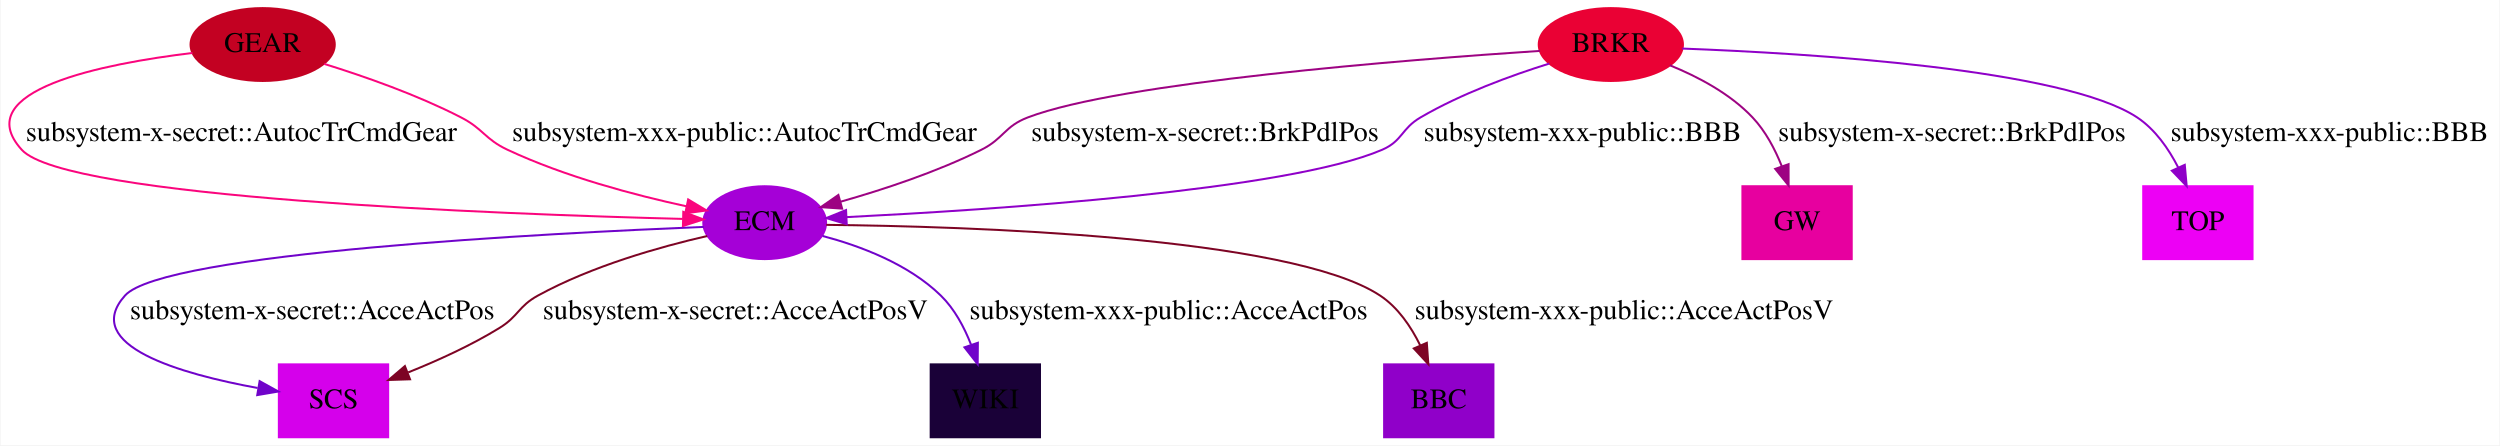
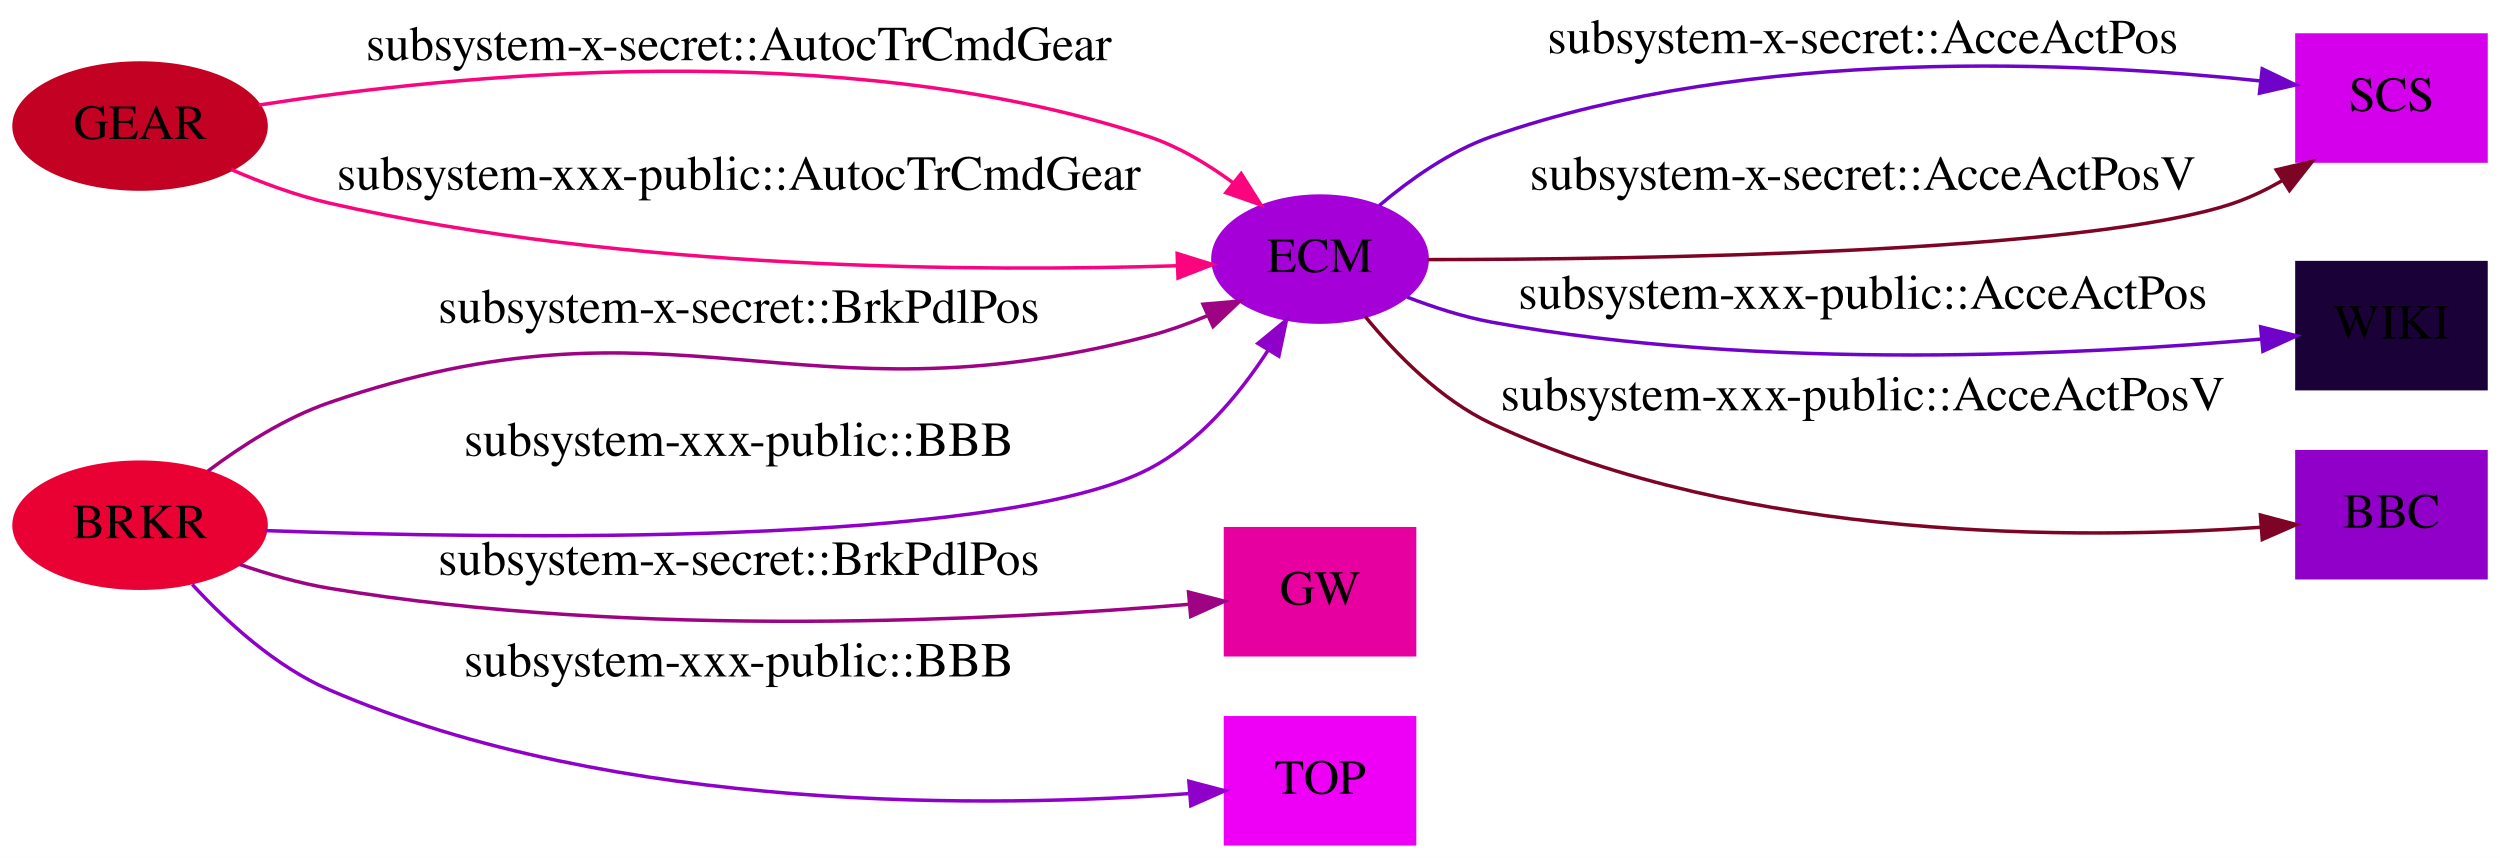
- <svg xmlns="http://www.w3.org/2000/svg" width="1235pt" height="220pt" viewBox="0.00 0.00 1234.50 220.00">
-   <g id="graph0" class="graph" transform="scale(1 1) rotate(0) translate(4 216)">
-     <polygon fill="white" stroke="none" points="-4,4 -4,-216 1230.5,-216 1230.5,4 -4,4" />
+ <svg xmlns="http://www.w3.org/2000/svg" width="714pt" height="245pt" viewBox="0.00 0.00 714.00 245.00">
+   <g id="graph0" class="graph" transform="scale(1 1) rotate(0) translate(4 241)">
+     <polygon fill="white" stroke="none" points="-4,4 -4,-241 710,-241 710,4 -4,4" />
    <g id="node1" class="node">
-       <ellipse fill="#a500d7" stroke="#a500d7" cx="373.503" cy="-106" rx="30.321" ry="18" />
-       <text text-anchor="middle" x="373.503" y="-102.3" font-family="Times,serif" font-size="14.00">ECM</text>
+       <ellipse fill="#a500d7" stroke="#a500d7" cx="373" cy="-167" rx="30.595" ry="18" />
+       <text text-anchor="middle" x="373" y="-163.3" font-family="Times,serif" font-size="14.00">ECM</text>
    </g>
    <g id="node2" class="node">
-       <polygon fill="#d500eb" stroke="#d500eb" points="187.503,-36 133.503,-36 133.503,-0 187.503,-0 187.503,-36" />
-       <text text-anchor="middle" x="160.503" y="-14.3" font-family="Times,serif" font-size="14.00">SCS</text>
+       <polygon fill="#d500eb" stroke="#d500eb" points="706,-231 652,-231 652,-195 706,-195 706,-231" />
+       <text text-anchor="middle" x="679" y="-209.3" font-family="Times,serif" font-size="14.00">SCS</text>
    </g>
    <g id="edge1" class="edge">
-       <path fill="none" stroke="#7003ca" d="M343.398,-103.907C268.124,-100.865 76.396,-91.101 57.503,-70 35.421,-45.337 85.218,-31.221 123.004,-24.34" />
-       <polygon fill="#7003ca" stroke="#7003ca" points="124.004,-27.72 133.273,-22.588 122.827,-20.82 124.004,-27.72" />
-       <text text-anchor="middle" x="150.003" y="-58.3" font-family="Times,serif" font-size="14.00">subsystem-x-secret::AcceActPos</text>
+       <path fill="none" stroke="#7003ca" d="M389.924,-182.315C398.665,-189.702 410.123,-197.846 422,-202 496.484,-228.054 590.657,-223.283 641.473,-217.896" />
+       <polygon fill="#7003ca" stroke="#7003ca" points="642.092,-221.349 651.636,-216.748 641.306,-214.393 642.092,-221.349" />
+       <text text-anchor="middle" x="528" y="-225.8" font-family="Times,serif" font-size="14.00">subsystem-x-secret::AcceActPos</text>
    </g>
    <g id="edge2" class="edge">
-       <path fill="none" stroke="#7d0424" d="M345.111,-99.414C321.695,-94.052 288.121,-84.589 261.503,-70 251.822,-64.694 251.905,-59.786 242.503,-54 228.472,-45.365 211.933,-37.861 197.398,-32.039" />
-       <polygon fill="#7d0424" stroke="#7d0424" points="198.299,-28.634 187.71,-28.284 195.769,-35.161 198.299,-28.634" />
-       <text text-anchor="middle" x="359.003" y="-58.3" font-family="Times,serif" font-size="14.00">subsystem-x-secret::AcceActPosV</text>
+       <path fill="none" stroke="#7d0424" d="M403.693,-166.859C462.602,-166.899 592.178,-168.678 634,-183 638.674,-184.601 643.314,-186.84 647.73,-189.382" />
+       <polygon fill="#7d0424" stroke="#7d0424" points="646.106,-192.497 656.421,-194.917 649.866,-186.593 646.106,-192.497" />
+       <text text-anchor="middle" x="528" y="-186.8" font-family="Times,serif" font-size="14.00">subsystem-x-secret::AcceActPosV</text>
    </g>
    <g id="node6" class="node">
-       <polygon fill="#1a0138" stroke="#1a0138" points="509.503,-36 455.503,-36 455.503,-0 509.503,-0 509.503,-36" />
-       <text text-anchor="middle" x="482.503" y="-14.3" font-family="Times,serif" font-size="14.00">WIKI</text>
+       <polygon fill="#1a0138" stroke="#1a0138" points="706,-166 652,-166 652,-130 706,-130 706,-166" />
+       <text text-anchor="middle" x="679" y="-144.3" font-family="Times,serif" font-size="14.00">WIKI</text>
    </g>
    <g id="edge6" class="edge">
-       <path fill="none" stroke="#7003ca" d="M402.073,-99.439C420.744,-94.504 444.537,-85.575 460.503,-70 467.25,-63.418 472.052,-54.427 475.411,-45.826" />
-       <polygon fill="#7003ca" stroke="#7003ca" points="478.821,-46.67 478.721,-36.076 472.192,-44.42 478.821,-46.67" />
-       <text text-anchor="middle" x="573.003" y="-58.3" font-family="Times,serif" font-size="14.00">subsystem-xxx-public::AcceActPos</text>
+       <path fill="none" stroke="#7003ca" d="M397.942,-156.121C405.482,-153.217 413.946,-150.477 422,-149 499.341,-134.819 592.047,-139.761 641.945,-144.167" />
+       <polygon fill="#7003ca" stroke="#7003ca" points="641.641,-147.654 651.921,-145.093 642.287,-140.684 641.641,-147.654" />
+       <text text-anchor="middle" x="528" y="-152.8" font-family="Times,serif" font-size="14.00">subsystem-xxx-public::AcceActPos</text>
    </g>
    <g id="node7" class="node">
-       <polygon fill="#9000c9" stroke="#9000c9" points="733.503,-36 679.503,-36 679.503,-0 733.503,-0 733.503,-36" />
-       <text text-anchor="middle" x="706.503" y="-14.3" font-family="Times,serif" font-size="14.00">BBC</text>
+       <polygon fill="#9000c9" stroke="#9000c9" points="706,-112 652,-112 652,-76 706,-76 706,-112" />
+       <text text-anchor="middle" x="679" y="-90.3" font-family="Times,serif" font-size="14.00">BBC</text>
    </g>
    <g id="edge7" class="edge">
-       <path fill="none" stroke="#7d0424" d="M403.908,-104.92C471.764,-104.206 633.077,-99.374 677.503,-70 686.331,-64.163 692.771,-54.662 697.306,-45.434" />
-       <polygon fill="#7d0424" stroke="#7d0424" points="700.595,-46.647 701.363,-36.08 694.173,-43.862 700.595,-46.647" />
-       <text text-anchor="middle" x="798.003" y="-58.3" font-family="Times,serif" font-size="14.00">subsystem-xxx-public::AcceActPosV</text>
+       <path fill="none" stroke="#7d0424" d="M385.903,-150.6C394.615,-139.951 407.425,-126.827 422,-120 494.289,-86.14 590.388,-86.882 641.838,-90.417" />
+       <polygon fill="#7d0424" stroke="#7d0424" points="641.576,-93.907 651.813,-91.177 642.108,-86.928 641.576,-93.907" />
+       <text text-anchor="middle" x="528" y="-123.8" font-family="Times,serif" font-size="14.00">subsystem-xxx-public::AcceActPosV</text>
    </g>
    <g id="node3" class="node">
-       <ellipse fill="#c30122" stroke="#c30122" cx="125.503" cy="-194" rx="35.619" ry="18" />
-       <text text-anchor="middle" x="125.503" y="-190.3" font-family="Times,serif" font-size="14.00">GEAR</text>
+       <ellipse fill="#c30122" stroke="#c30122" cx="36" cy="-205" rx="35.995" ry="18" />
+       <text text-anchor="middle" x="36" y="-201.3" font-family="Times,serif" font-size="14.00">GEAR</text>
    </g>
    <g id="edge3" class="edge">
-       <path fill="none" stroke="#fa057d" d="M90.854,-189.837C46.872,-184.548 -20.26,-171.437 6.503,-142 28.143,-118.198 242.13,-110.195 333.013,-107.856" />
-       <polygon fill="#fa057d" stroke="#fa057d" points="333.299,-111.35 343.209,-107.604 333.126,-104.352 333.299,-111.35" />
-       <text text-anchor="middle" x="115.003" y="-146.3" font-family="Times,serif" font-size="14.00">subsystem-x-secret::AutocTrCmdGear</text>
+       <path fill="none" stroke="#fa057d" d="M69.908,-210.994C124.386,-219.539 236.03,-231.176 324,-202 332.584,-199.153 340.919,-194.15 348.168,-188.802" />
+       <polygon fill="#fa057d" stroke="#fa057d" points="350.48,-191.436 356.13,-182.474 346.124,-185.956 350.48,-191.436" />
+       <text text-anchor="middle" x="207" y="-223.8" font-family="Times,serif" font-size="14.00">subsystem-x-secret::AutocTrCmdGear</text>
    </g>
    <g id="edge8" class="edge">
-       <path fill="none" stroke="#fa057d" d="M155.954,-184.416C175.751,-178.286 201.818,-169.163 223.503,-158 234.575,-152.3 235.228,-147.285 246.503,-142 274.839,-128.717 309.168,-119.634 334.987,-114.056" />
-       <polygon fill="#fa057d" stroke="#fa057d" points="335.708,-117.481 344.785,-112.019 334.282,-110.628 335.708,-117.481" />
-       <text text-anchor="middle" x="363.503" y="-146.3" font-family="Times,serif" font-size="14.00">subsystem-xxx-public::AutocTrCmdGear</text>
+       <path fill="none" stroke="#fa057d" d="M62.037,-192.578C70.689,-188.837 80.58,-185.157 90,-183 174.648,-163.62 277.127,-163.396 332.262,-165.099" />
+       <polygon fill="#fa057d" stroke="#fa057d" points="332.2,-168.599 342.315,-165.448 332.443,-161.603 332.2,-168.599" />
+       <text text-anchor="middle" x="207" y="-186.8" font-family="Times,serif" font-size="14.00">subsystem-xxx-public::AutocTrCmdGear</text>
    </g>
    <g id="node4" class="node">
-       <ellipse fill="#ea0134" stroke="#ea0134" cx="791.503" cy="-194" rx="35.619" ry="18" />
-       <text text-anchor="middle" x="791.503" y="-190.3" font-family="Times,serif" font-size="14.00">BRKR</text>
+       <ellipse fill="#ea0134" stroke="#ea0134" cx="36" cy="-91" rx="35.995" ry="18" />
+       <text text-anchor="middle" x="36" y="-87.3" font-family="Times,serif" font-size="14.00">BRKR</text>
    </g>
    <g id="edge5" class="edge">
-       <path fill="none" stroke="#9d0382" d="M756.528,-190.865C690.277,-186.476 549.035,-175.366 503.503,-158 491.868,-153.562 491.65,-147.55 480.503,-142 458.401,-130.995 432.056,-122.328 411.039,-116.372" />
-       <polygon fill="#9d0382" stroke="#9d0382" points="411.761,-112.941 401.191,-113.667 409.907,-119.691 411.761,-112.941" />
-       <text text-anchor="middle" x="591.003" y="-146.3" font-family="Times,serif" font-size="14.00">subsystem-x-secret::BrkPdlPos</text>
+       <path fill="none" stroke="#9d0382" d="M55.391,-106.483C65.065,-113.723 77.492,-121.683 90,-126 188.633,-160.041 223.042,-118.641 324,-145 329.543,-146.447 335.241,-148.499 340.687,-150.774" />
+       <polygon fill="#9d0382" stroke="#9d0382" points="339.576,-154.112 350.131,-155.028 342.451,-147.73 339.576,-154.112" />
+       <text text-anchor="middle" x="207" y="-148.8" font-family="Times,serif" font-size="14.00">subsystem-x-secret::BrkPdlPos</text>
    </g>
    <g id="edge10" class="edge">
-       <path fill="none" stroke="#8f00c8" d="M761.11,-184.608C742.098,-178.663 717.508,-169.672 697.503,-158 687.968,-152.437 688.641,-146.371 678.503,-142 631.854,-121.887 485.563,-112.321 413.889,-108.747" />
-       <polygon fill="#8f00c8" stroke="#8f00c8" points="414.034,-105.25 403.876,-108.262 413.695,-112.242 414.034,-105.25" />
-       <text text-anchor="middle" x="777.503" y="-146.3" font-family="Times,serif" font-size="14.00">subsystem-xxx-public::BBB</text>
+       <path fill="none" stroke="#8f00c8" d="M71.776,-89.459C138.34,-87.07 280.972,-84.824 324,-107 338.408,-114.426 349.952,-128.319 358.106,-140.868" />
+       <polygon fill="#8f00c8" stroke="#8f00c8" points="355.257,-142.921 363.436,-149.656 361.242,-139.291 355.257,-142.921" />
+       <text text-anchor="middle" x="207" y="-110.8" font-family="Times,serif" font-size="14.00">subsystem-xxx-public::BBB</text>
    </g>
    <g id="node5" class="node">
-       <polygon fill="#e7009f" stroke="#e7009f" points="910.503,-124 856.503,-124 856.503,-88 910.503,-88 910.503,-124" />
-       <text text-anchor="middle" x="883.503" y="-102.3" font-family="Times,serif" font-size="14.00">GW</text>
+       <polygon fill="#e7009f" stroke="#e7009f" points="400,-90 346,-90 346,-54 400,-54 400,-90" />
+       <text text-anchor="middle" x="373" y="-68.3" font-family="Times,serif" font-size="14.00">GW</text>
    </g>
    <g id="edge4" class="edge">
-       <path fill="none" stroke="#9d0382" d="M820.646,-183.753C834.491,-178.14 850.397,-169.751 861.503,-158 867.883,-151.25 872.576,-142.361 875.949,-133.897" />
-       <polygon fill="#9d0382" stroke="#9d0382" points="879.304,-134.905 879.323,-124.31 872.701,-132.58 879.304,-134.905" />
-       <text text-anchor="middle" x="960.003" y="-146.3" font-family="Times,serif" font-size="14.00">subsystem-x-secret::BrkPdlPos</text>
+       <path fill="none" stroke="#9d0382" d="M64.346,-79.833C72.465,-77.034 81.469,-74.425 90,-73 177.148,-58.446 281.569,-63.915 335.6,-68.409" />
+       <polygon fill="#9d0382" stroke="#9d0382" points="335.448,-71.909 345.714,-69.289 336.055,-64.935 335.448,-71.909" />
+       <text text-anchor="middle" x="207" y="-76.8" font-family="Times,serif" font-size="14.00">subsystem-x-secret::BrkPdlPos</text>
    </g>
    <g id="node8" class="node">
-       <polygon fill="#ed00f5" stroke="#ed00f5" points="1108.5,-124 1054.5,-124 1054.5,-88 1108.5,-88 1108.5,-124" />
-       <text text-anchor="middle" x="1081.5" y="-102.3" font-family="Times,serif" font-size="14.00">TOP</text>
+       <polygon fill="#ed00f5" stroke="#ed00f5" points="400,-36 346,-36 346,-0 400,-0 400,-36" />
+       <text text-anchor="middle" x="373" y="-14.3" font-family="Times,serif" font-size="14.00">TOP</text>
    </g>
    <g id="edge9" class="edge">
-       <path fill="none" stroke="#8f00c8" d="M826.759,-192.014C889.039,-189.666 1015.37,-182.008 1051.5,-158 1060.39,-152.093 1067.01,-142.579 1071.73,-133.36" />
-       <polygon fill="#8f00c8" stroke="#8f00c8" points="1075.03,-134.574 1075.98,-124.022 1068.65,-131.672 1075.03,-134.574" />
-       <text text-anchor="middle" x="1146.5" y="-146.3" font-family="Times,serif" font-size="14.00">subsystem-xxx-public::BBB</text>
+       <path fill="none" stroke="#8f00c8" d="M50.902,-74.082C60.653,-63.496 74.652,-50.647 90,-44 172.227,-8.388 280.304,-10.305 335.748,-14.364" />
+       <polygon fill="#8f00c8" stroke="#8f00c8" points="335.544,-17.859 345.791,-15.166 336.102,-10.881 335.544,-17.859" />
+       <text text-anchor="middle" x="207" y="-47.8" font-family="Times,serif" font-size="14.00">subsystem-xxx-public::BBB</text>
    </g>
  </g>
</svg>
